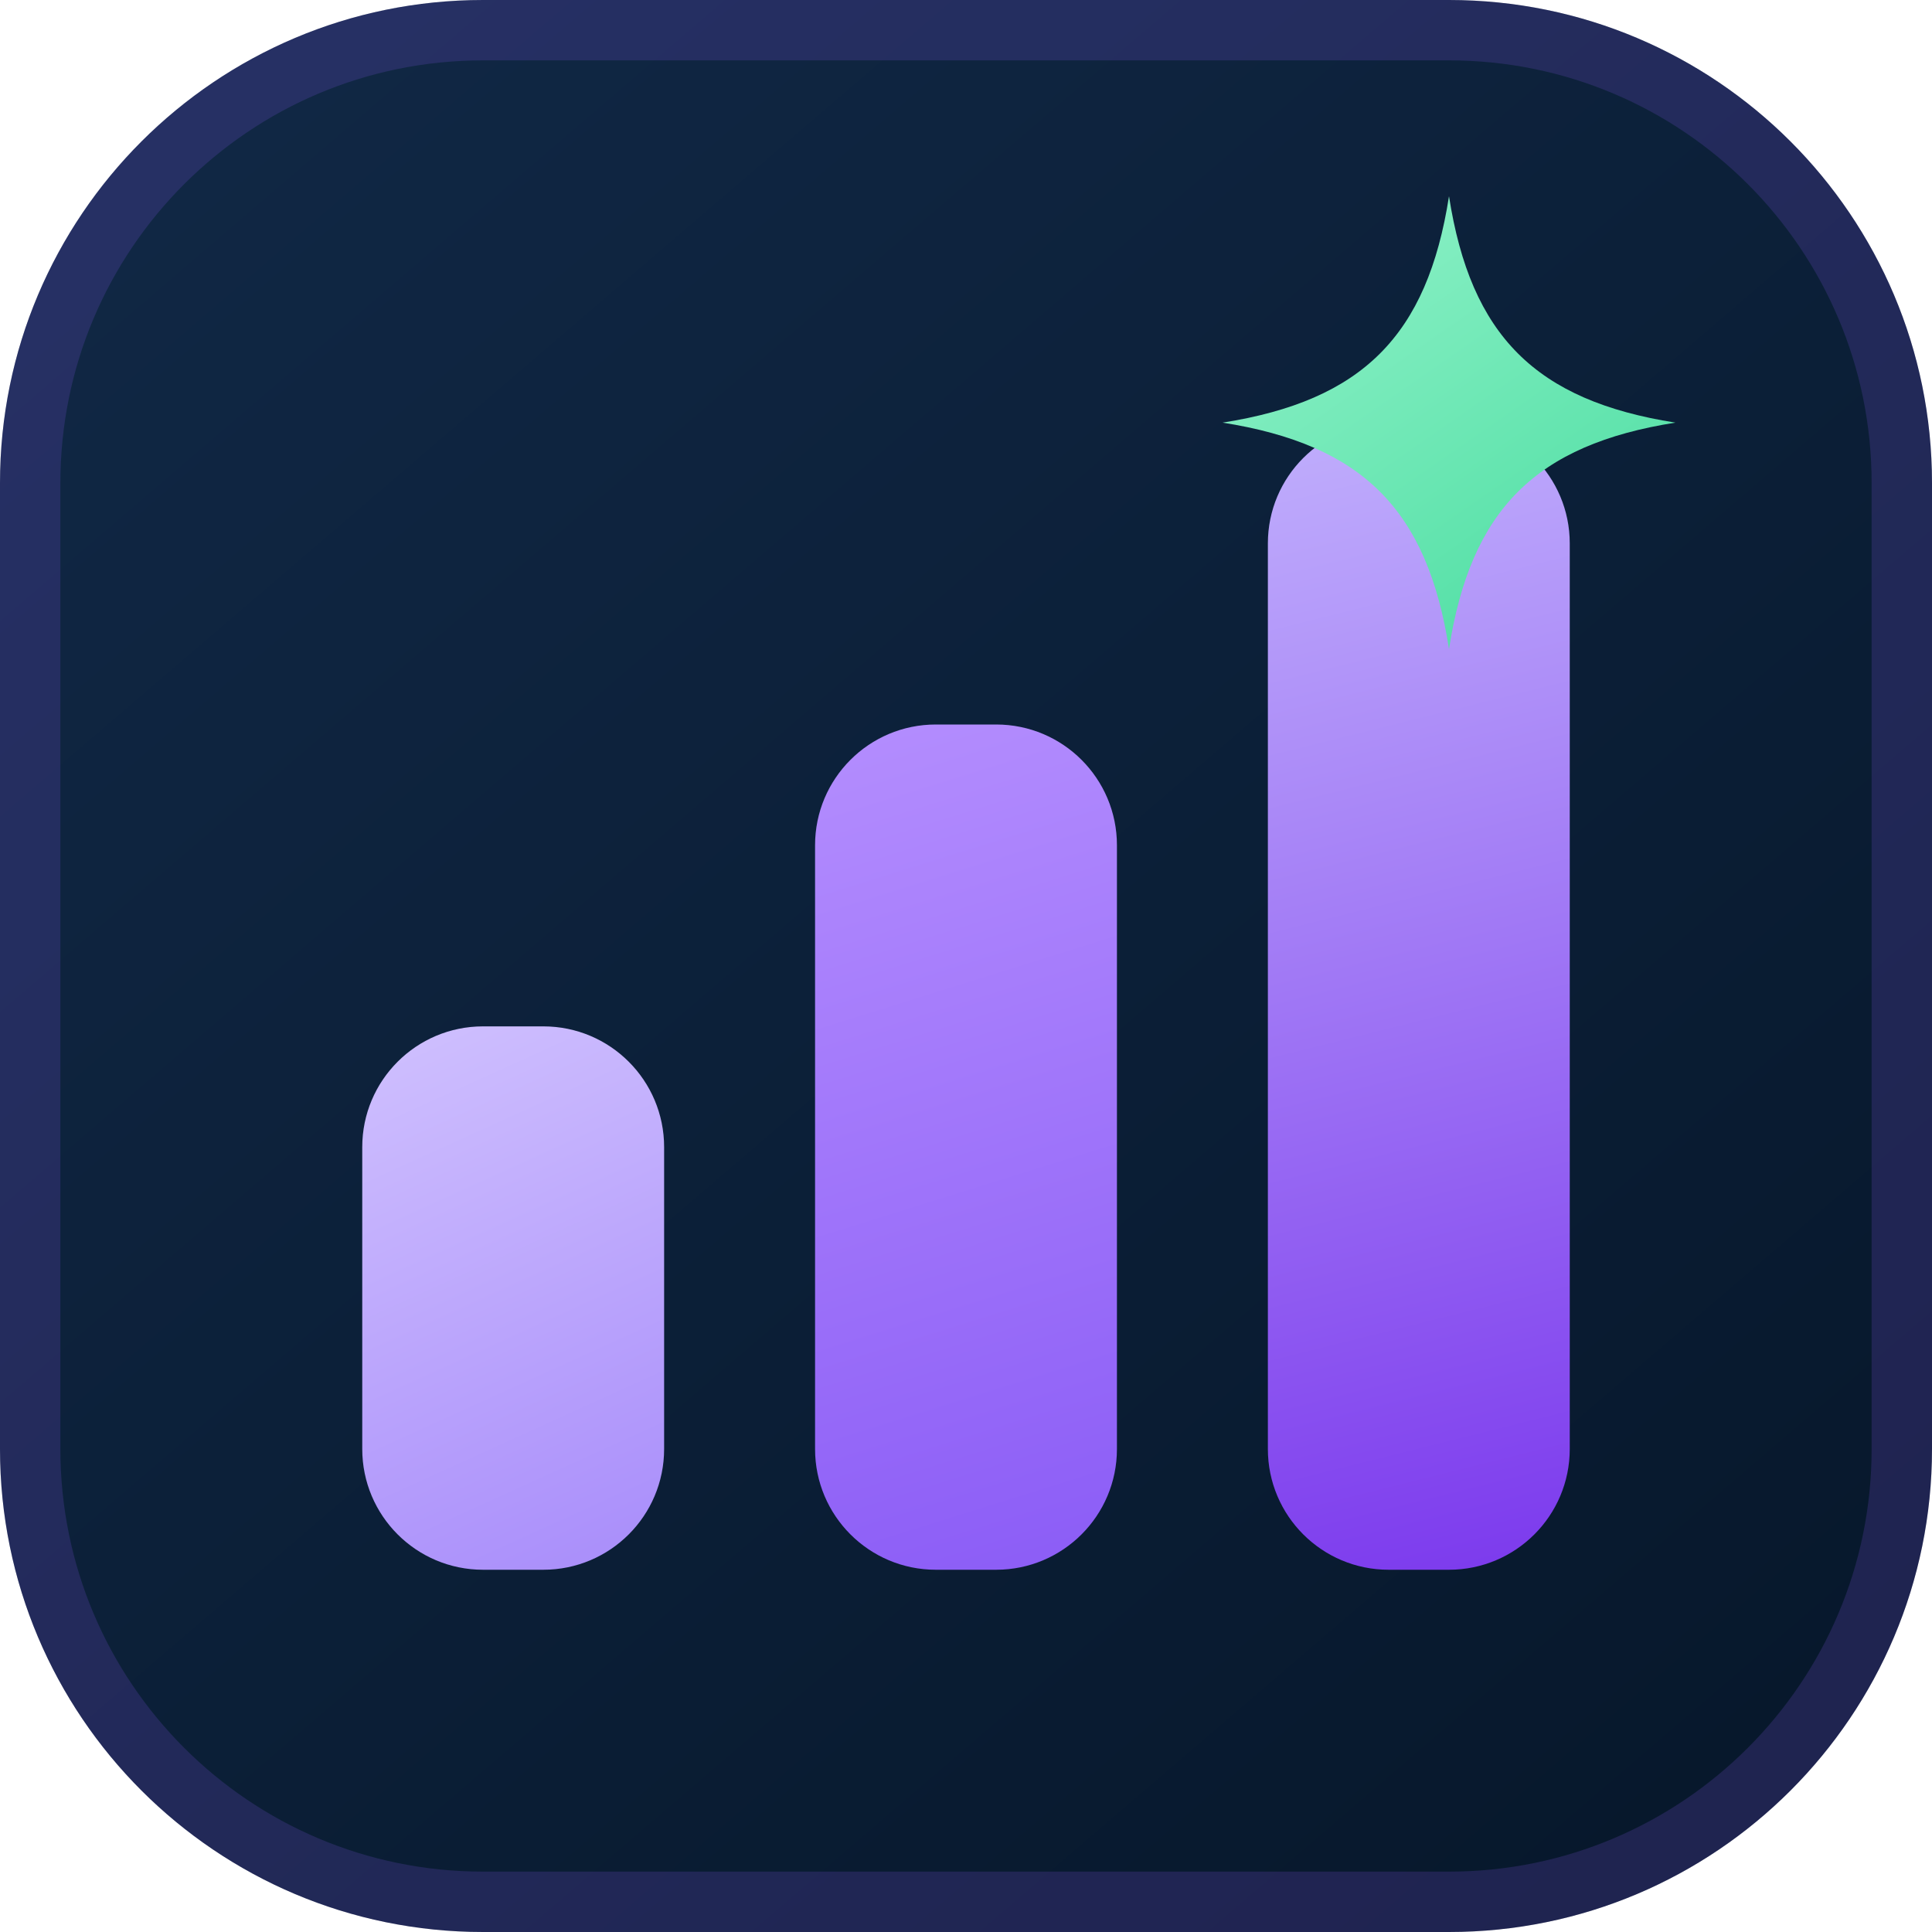
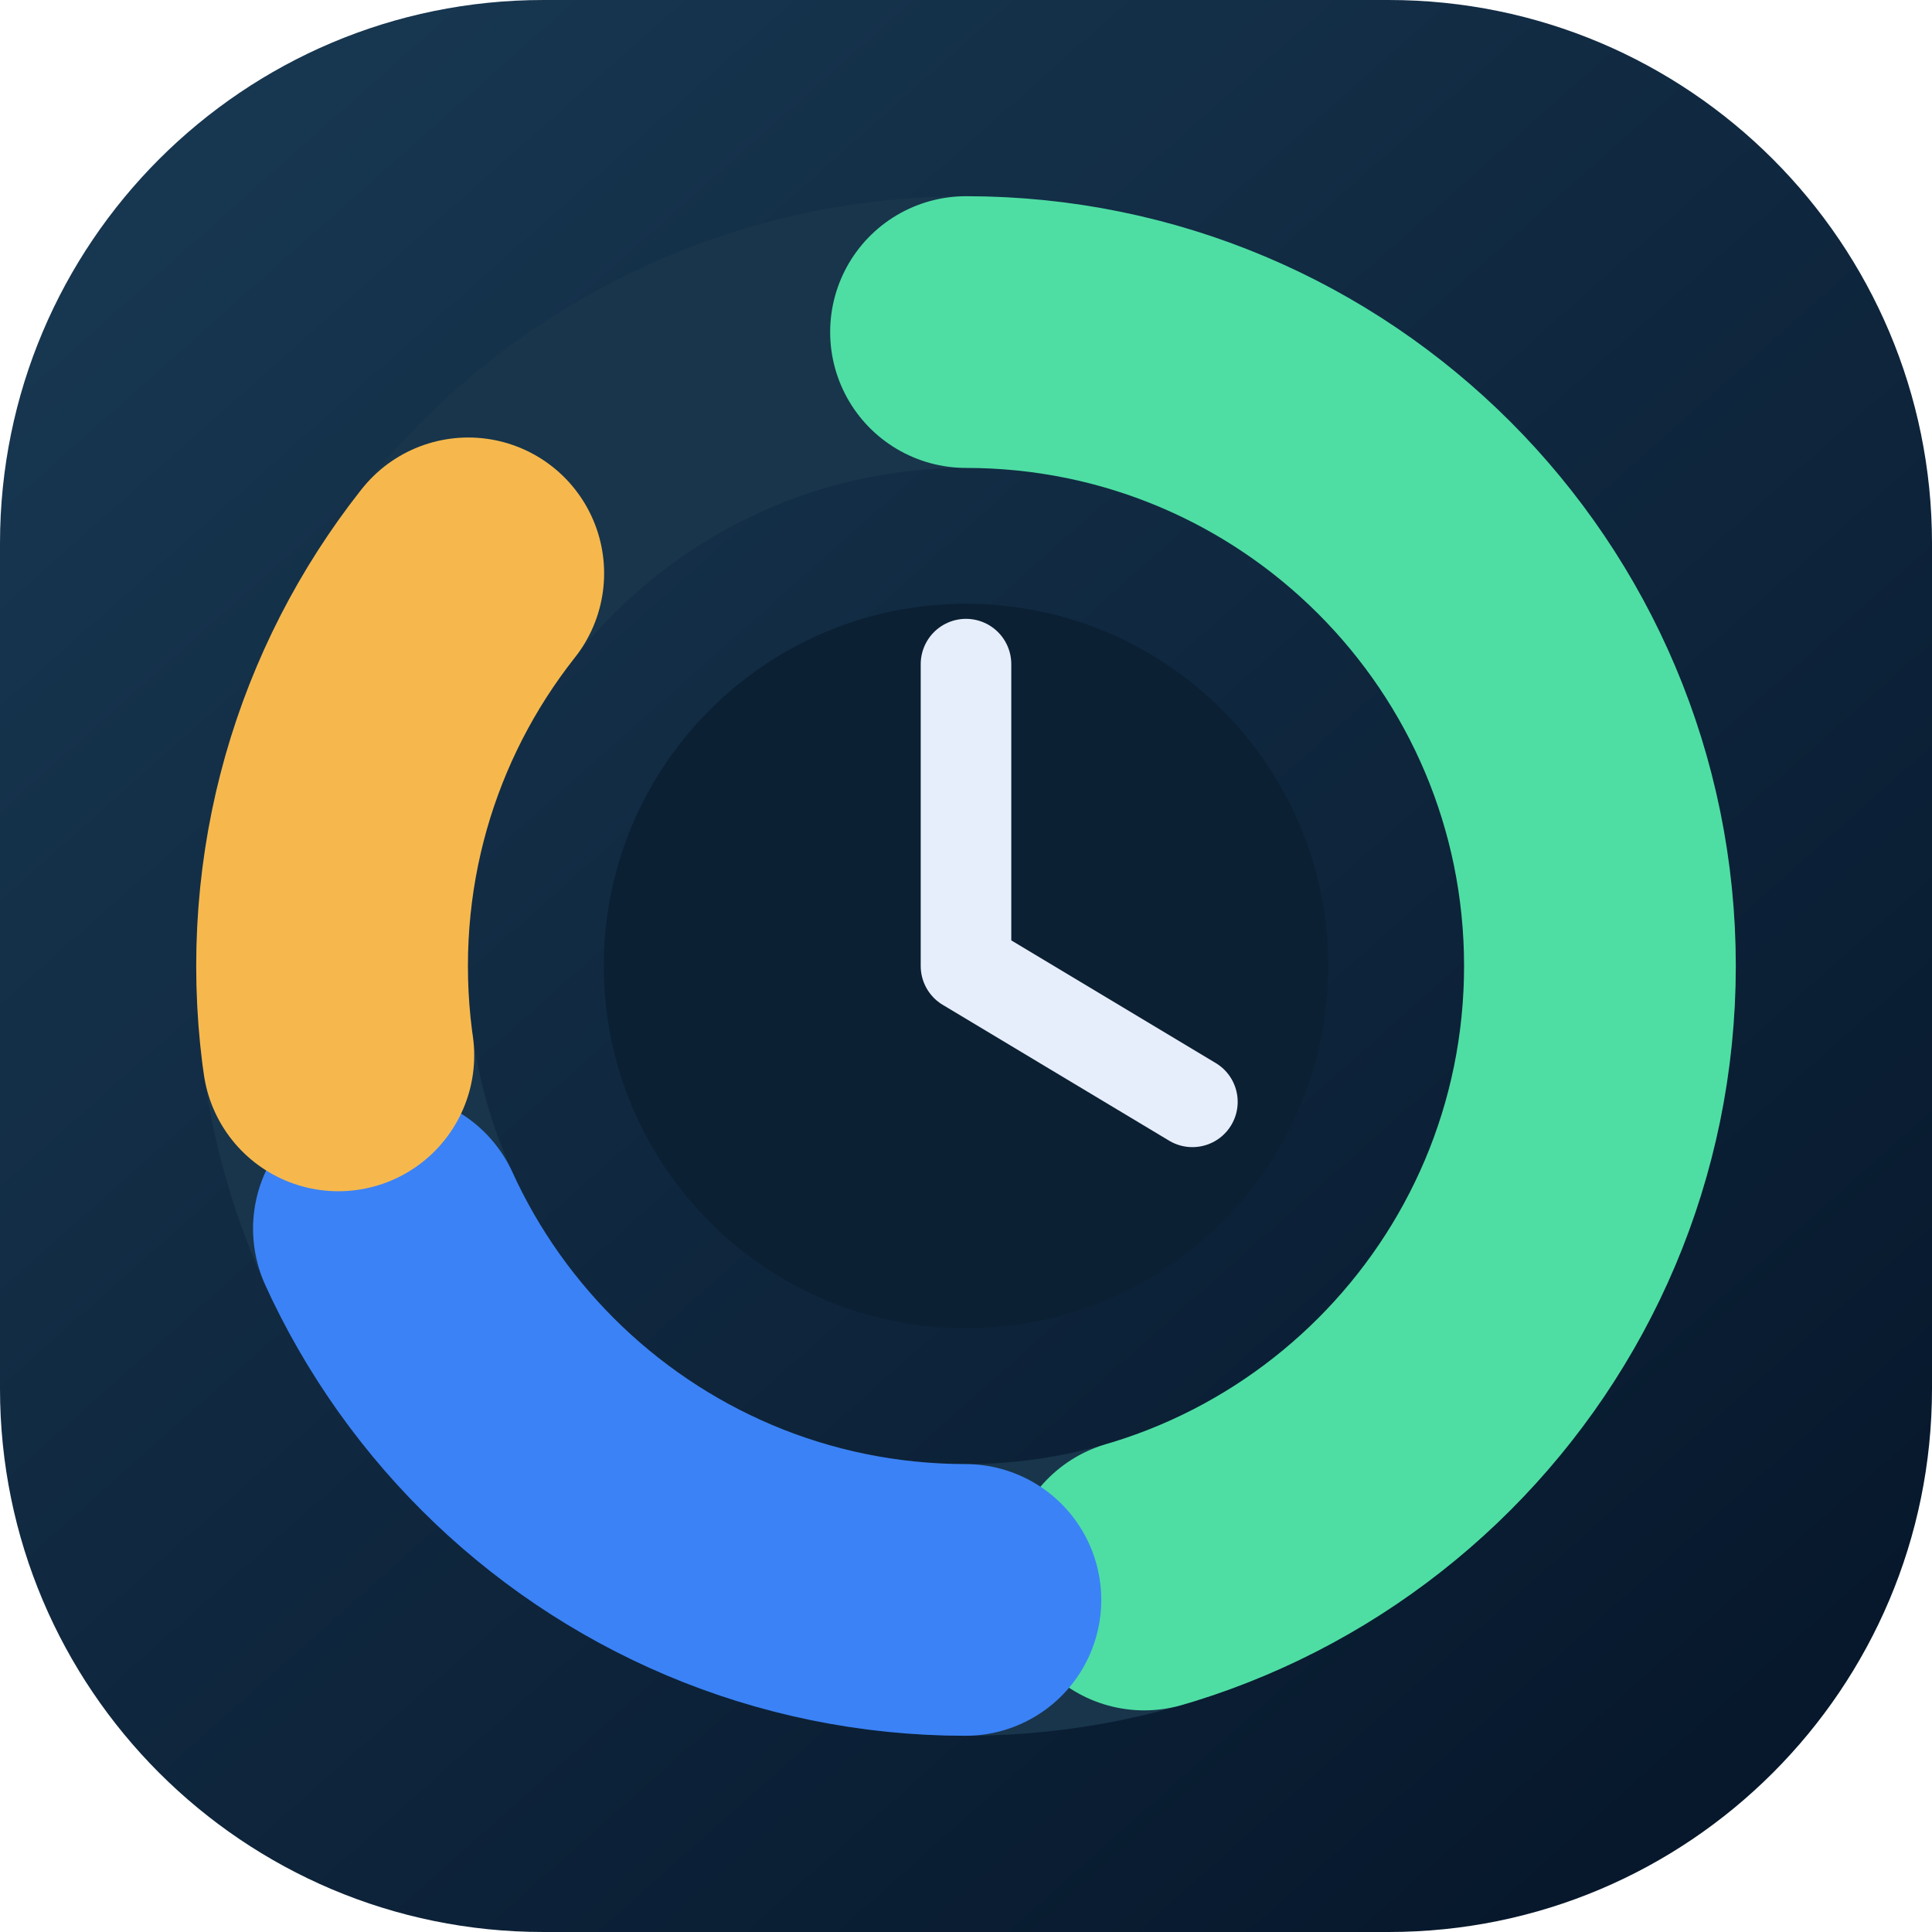
- <svg xmlns="http://www.w3.org/2000/svg" viewBox="0 0 64 64" role="img" aria-label="Expense Tracker">
+ <svg xmlns="http://www.w3.org/2000/svg" viewBox="0 0 64 64" role="img" aria-label="Expense Tracker category donut">
  <defs>
-     <linearGradient id="tile" x1="8" y1="4" x2="56" y2="60" gradientUnits="userSpaceOnUse">
-       <stop stop-color="#102744" />
+     <linearGradient id="canvas" x1="8" y1="5" x2="56" y2="59" gradientUnits="userSpaceOnUse">
+       <stop stop-color="#173650" />
      <stop offset="1" stop-color="#07182c" />
    </linearGradient>
-     <linearGradient id="barOne" x1="13" y1="30" x2="23" y2="52" gradientUnits="userSpaceOnUse">
-       <stop stop-color="#d6c9ff" />
-       <stop offset="1" stop-color="#a78bfa" />
-     </linearGradient>
-     <linearGradient id="barTwo" x1="27" y1="20" x2="37" y2="52" gradientUnits="userSpaceOnUse">
-       <stop stop-color="#b994ff" />
-       <stop offset="1" stop-color="#8b5cf6" />
-     </linearGradient>
-     <linearGradient id="barThree" x1="41" y1="12" x2="51" y2="52" gradientUnits="userSpaceOnUse">
-       <stop stop-color="#c4b5fd" />
-       <stop offset="1" stop-color="#7c3aed" />
-     </linearGradient>
-     <linearGradient id="spark" x1="45" y1="7" x2="54" y2="20" gradientUnits="userSpaceOnUse">
-       <stop stop-color="#8af0c5" />
-       <stop offset="1" stop-color="#4edea3" />
-     </linearGradient>
  </defs>
-   <rect width="64" height="64" rx="16" fill="url(#tile)" />
-   <rect x="1" y="1" width="62" height="62" rx="15" fill="none" stroke="#8b5cf6" stroke-opacity=".18" stroke-width="2" />
-   <rect x="12" y="34" width="10" height="18" rx="4" fill="url(#barOne)" />
-   <rect x="27" y="24" width="10" height="28" rx="4" fill="url(#barTwo)" />
-   <rect x="42" y="14" width="10" height="38" rx="4" fill="url(#barThree)" />
-   <path d="M48 6.5c.72 4.62 2.87 6.77 7.5 7.5-4.63.73-6.78 2.88-7.5 7.5-.72-4.62-2.87-6.77-7.5-7.5 4.63-.73 6.78-2.88 7.5-7.5Z" fill="url(#spark)" />
+   <rect width="64" height="64" rx="18" fill="url(#canvas)" />
+   <circle cx="32" cy="32" r="21" fill="none" stroke="#18354b" stroke-width="9" />
+   <circle cx="32" cy="32" r="21" fill="none" stroke="#4edea3" stroke-width="9" stroke-linecap="round" stroke-dasharray="60 72" transform="rotate(-90 32 32)" />
+   <circle cx="32" cy="32" r="21" fill="none" stroke="#3b82f6" stroke-width="9" stroke-linecap="round" stroke-dasharray="24 108" stroke-dashoffset="-66" transform="rotate(-90 32 32)" />
+   <circle cx="32" cy="32" r="21" fill="none" stroke="#f6b84d" stroke-width="9" stroke-linecap="round" stroke-dasharray="17 115" stroke-dashoffset="-96" transform="rotate(-90 32 32)" />
+   <circle cx="32" cy="32" r="12" fill="#0b2033" />
+   <path d="M32 22v10l7.5 4.5" fill="none" stroke="#e7eefb" stroke-width="3" stroke-linecap="round" stroke-linejoin="round" />
</svg>
